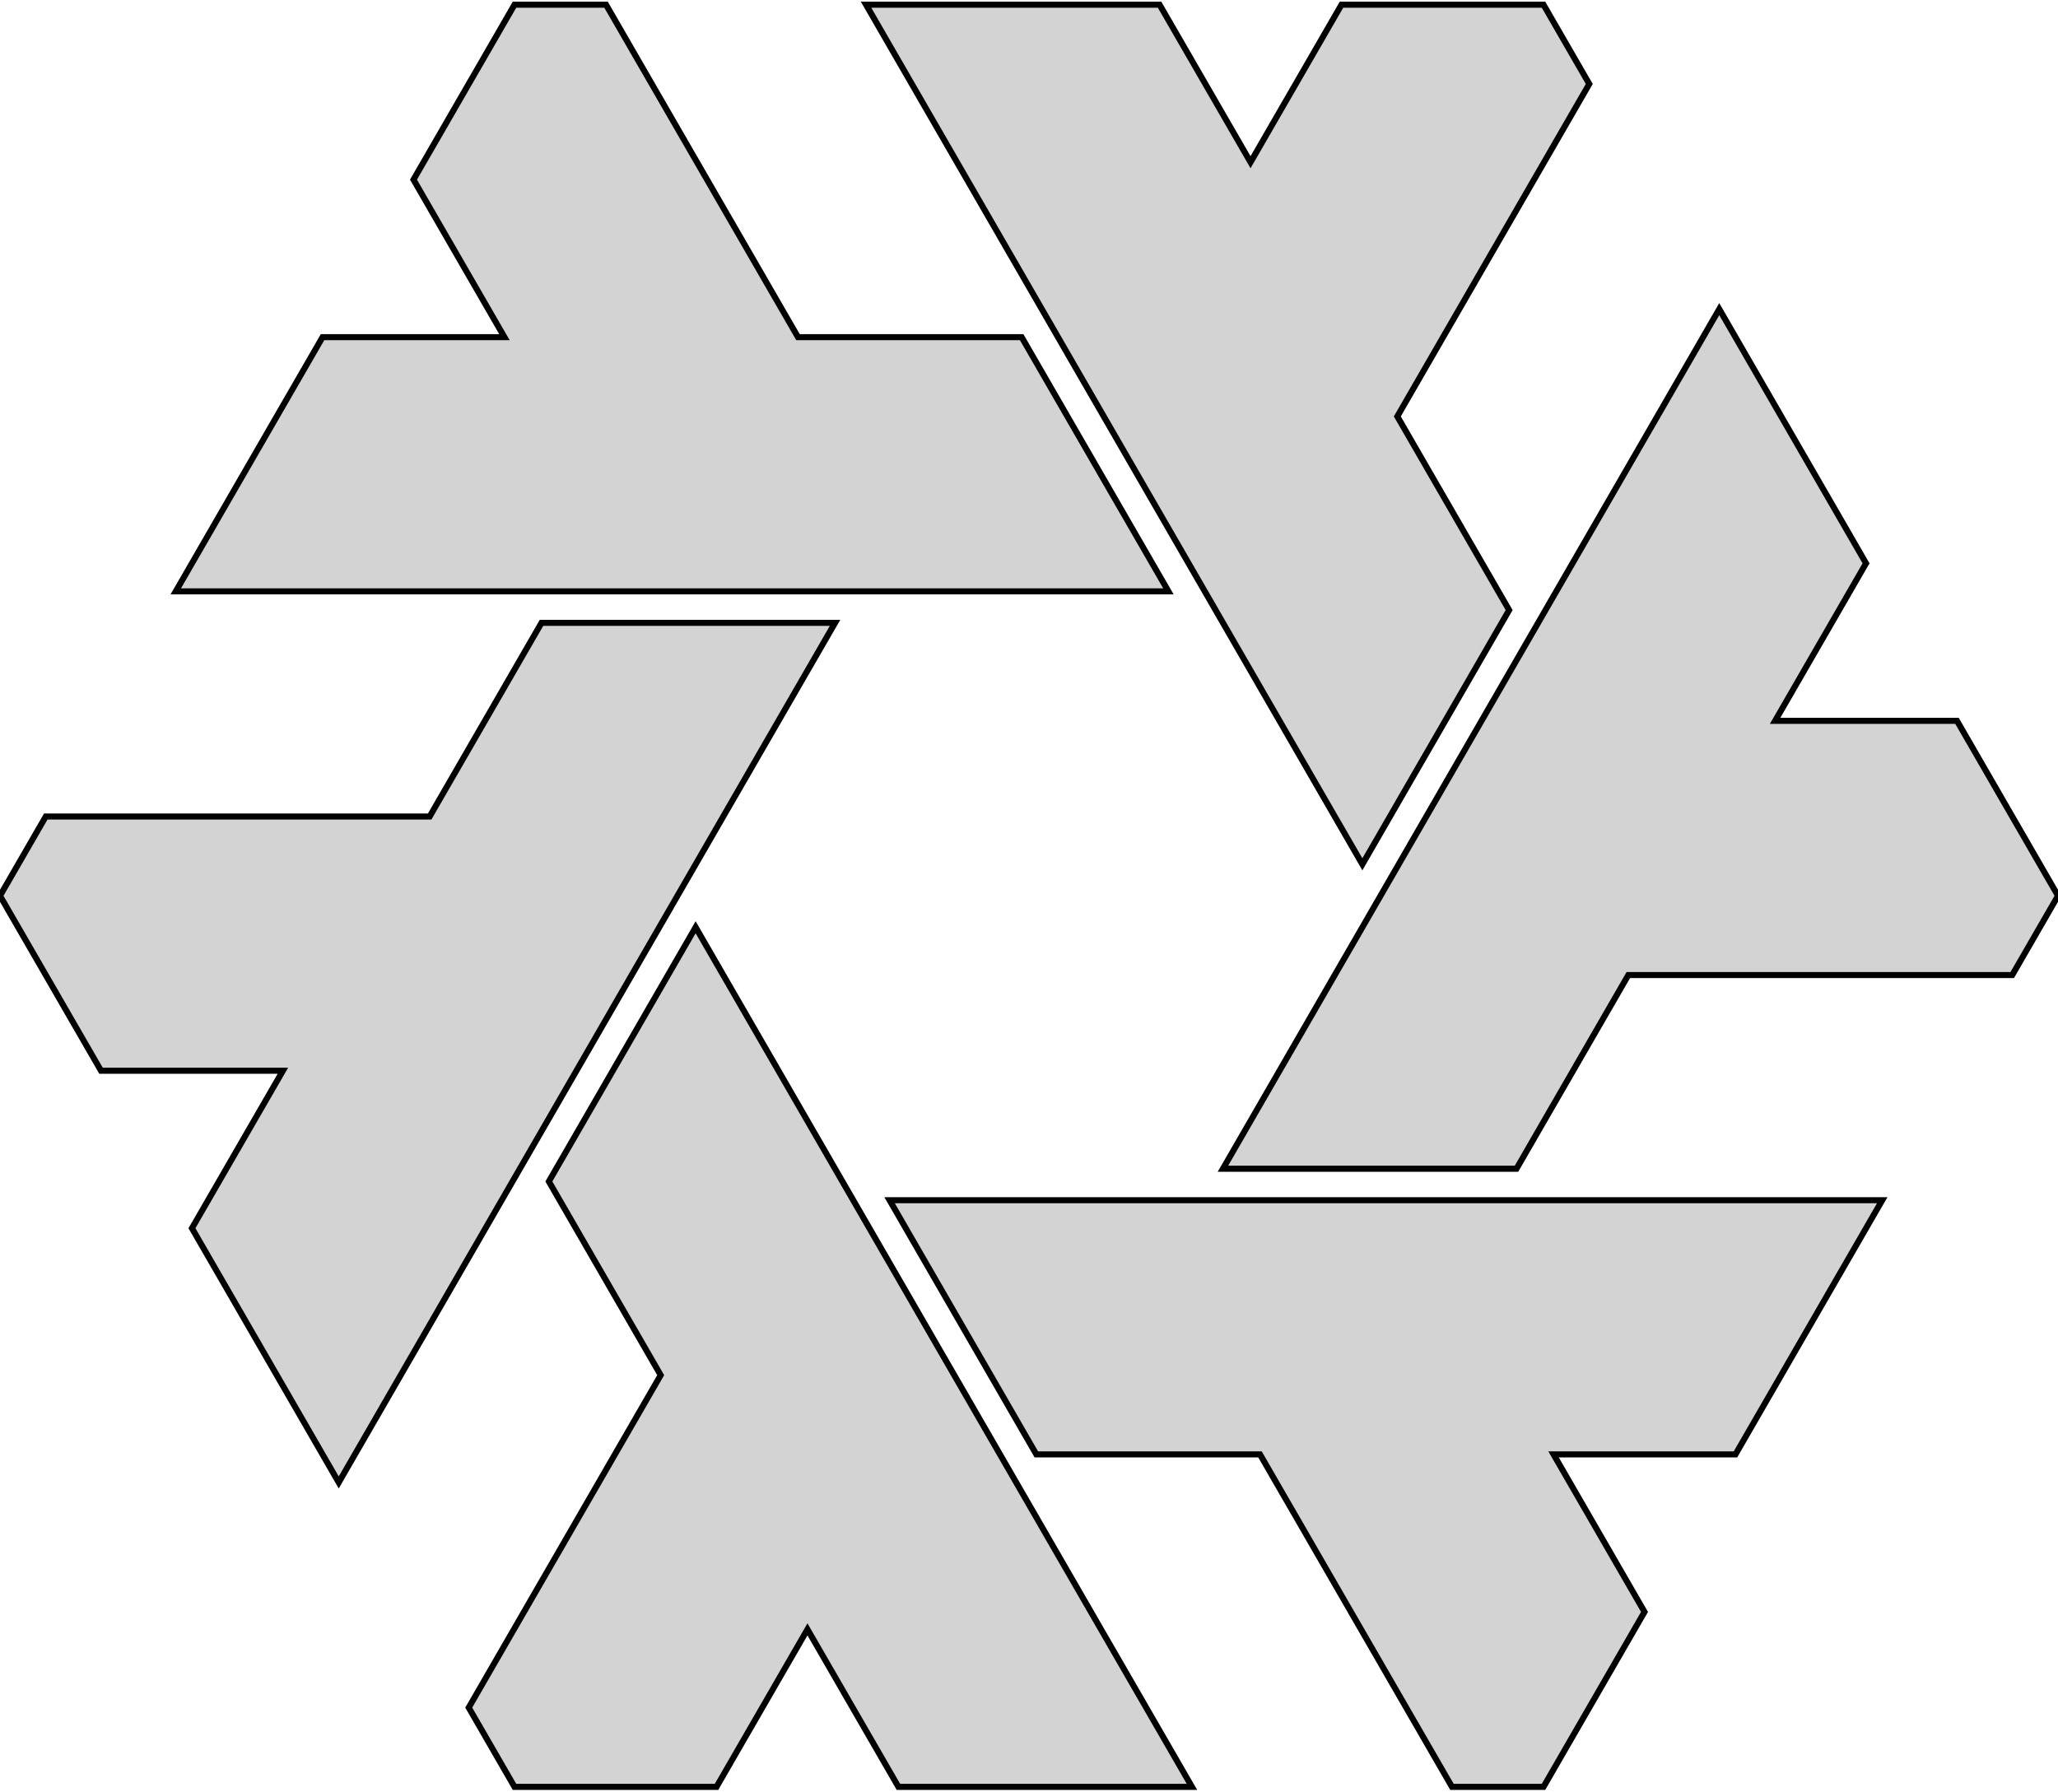
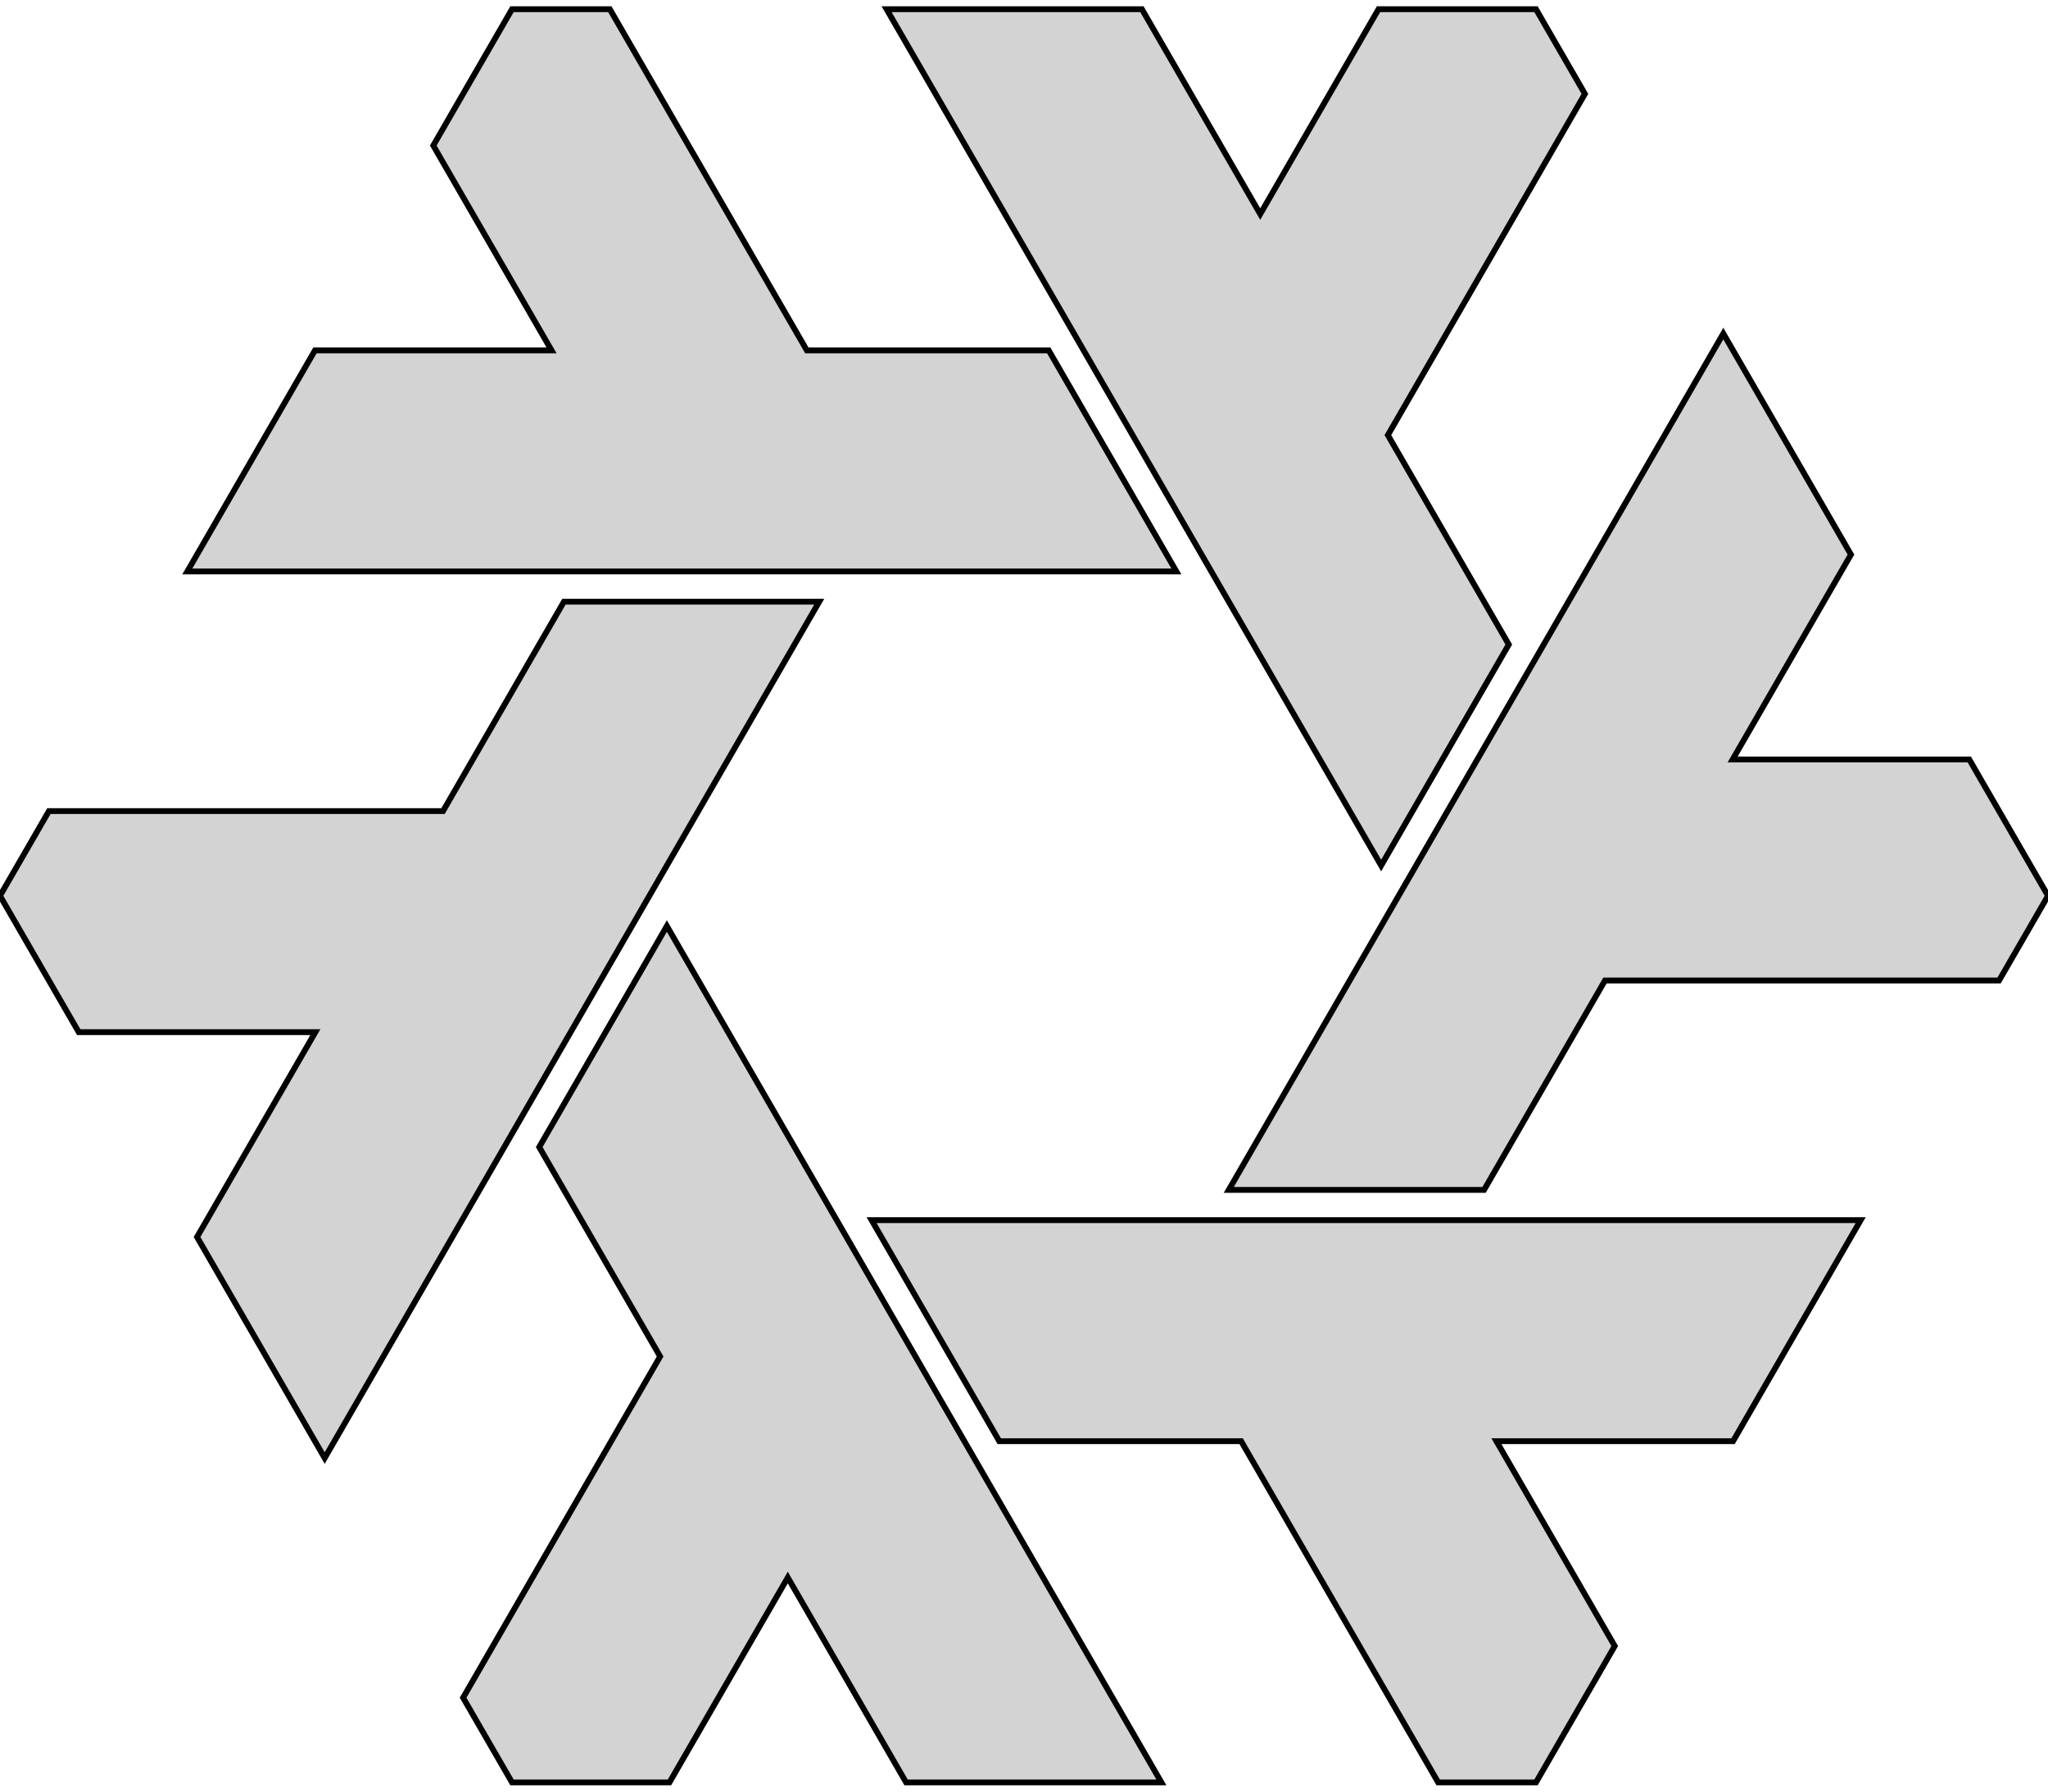
- <svg xmlns="http://www.w3.org/2000/svg" width="170mm" height="148mm" viewBox="-85 -74 170 148" version="1.1">
-   <path d=" M 39.662,-23.6 L 30.424,-39.6 L 46.281,-67.064 L 42.5,-73.612 L 25.813,-73.612 L 18.3,-60.6  L 10.787,-73.612 L -13.461,-73.612 L 27.538,-2.6 z M -0.607,-46.148 L -19.082,-46.148 L -34.939,-73.612 L -42.5,-73.612 L -50.844,-59.16 L -43.331,-46.148  L -58.356,-46.148 L -70.481,-25.148 L 11.517,-25.148 z M 49.507,6.548 L 81.219,6.548 L 85,-0 L 76.656,-14.452 L 61.631,-14.452 L 69.144,-27.464  L 57.019,-48.464 L 16.02,22.548 L 40.269,22.548 z M -16.02,-22.548 L -40.269,-22.548 L -49.507,-6.548 L -81.219,-6.548 L -85,-0 L -76.656,14.452  L -61.631,14.452 L -69.144,27.464 L -57.019,48.464 z M -18.3,60.6 L -10.787,73.612 L 13.461,73.612 L -27.538,2.6 L -39.662,23.6 L -30.424,39.6  L -46.281,67.064 L -42.5,73.612 L -25.813,73.612 z M 50.844,59.16 L 43.331,46.148 L 58.356,46.148 L 70.481,25.148 L -11.517,25.148 L 0.607,46.148  L 19.082,46.148 L 34.939,73.612 L 42.5,73.612 z " stroke="black" fill="lightgray" stroke-width="0.5" />
+ <svg xmlns="http://www.w3.org/2000/svg" width="176mm" height="154mm" viewBox="-88 -77 176 154" version="1.1">
+   <path d=" M 41.662,-21.6 L 31.27,-39.6 L 48.203,-68.93 L 44,-76.21 L 30.467,-76.21 L 20.3,-58.6  L 10.133,-76.21 L -11.807,-76.21 L 30.692,-2.6 z M 2.125,-46.88 L -18.66,-46.88 L -35.593,-76.21 L -44,-76.21 L -50.766,-64.49 L -40.599,-46.88  L -60.934,-46.88 L -71.903,-27.88 L 13.095,-27.88 z M 49.929,7.28 L 83.797,7.28 L 88,-0 L 81.234,-11.72 L 60.899,-11.72 L 71.066,-29.33  L 60.097,-48.33 L 17.598,25.28 L 39.537,25.28 z M -17.598,-25.28 L -39.537,-25.28 L -49.929,-7.28 L -83.797,-7.28 L -88,-0 L -81.234,11.72  L -60.899,11.72 L -71.066,29.33 L -60.097,48.33 z M -20.3,58.6 L -10.133,76.21 L 11.807,76.21 L -30.692,2.6 L -41.662,21.6 L -31.27,39.6  L -48.203,68.93 L -44,76.21 L -30.467,76.21 z M 50.766,64.49 L 40.599,46.88 L 60.934,46.88 L 71.903,27.88 L -13.095,27.88 L -2.125,46.88  L 18.66,46.88 L 35.593,76.21 L 44,76.21 z " stroke="black" fill="lightgray" stroke-width="0.5" />
</svg>
